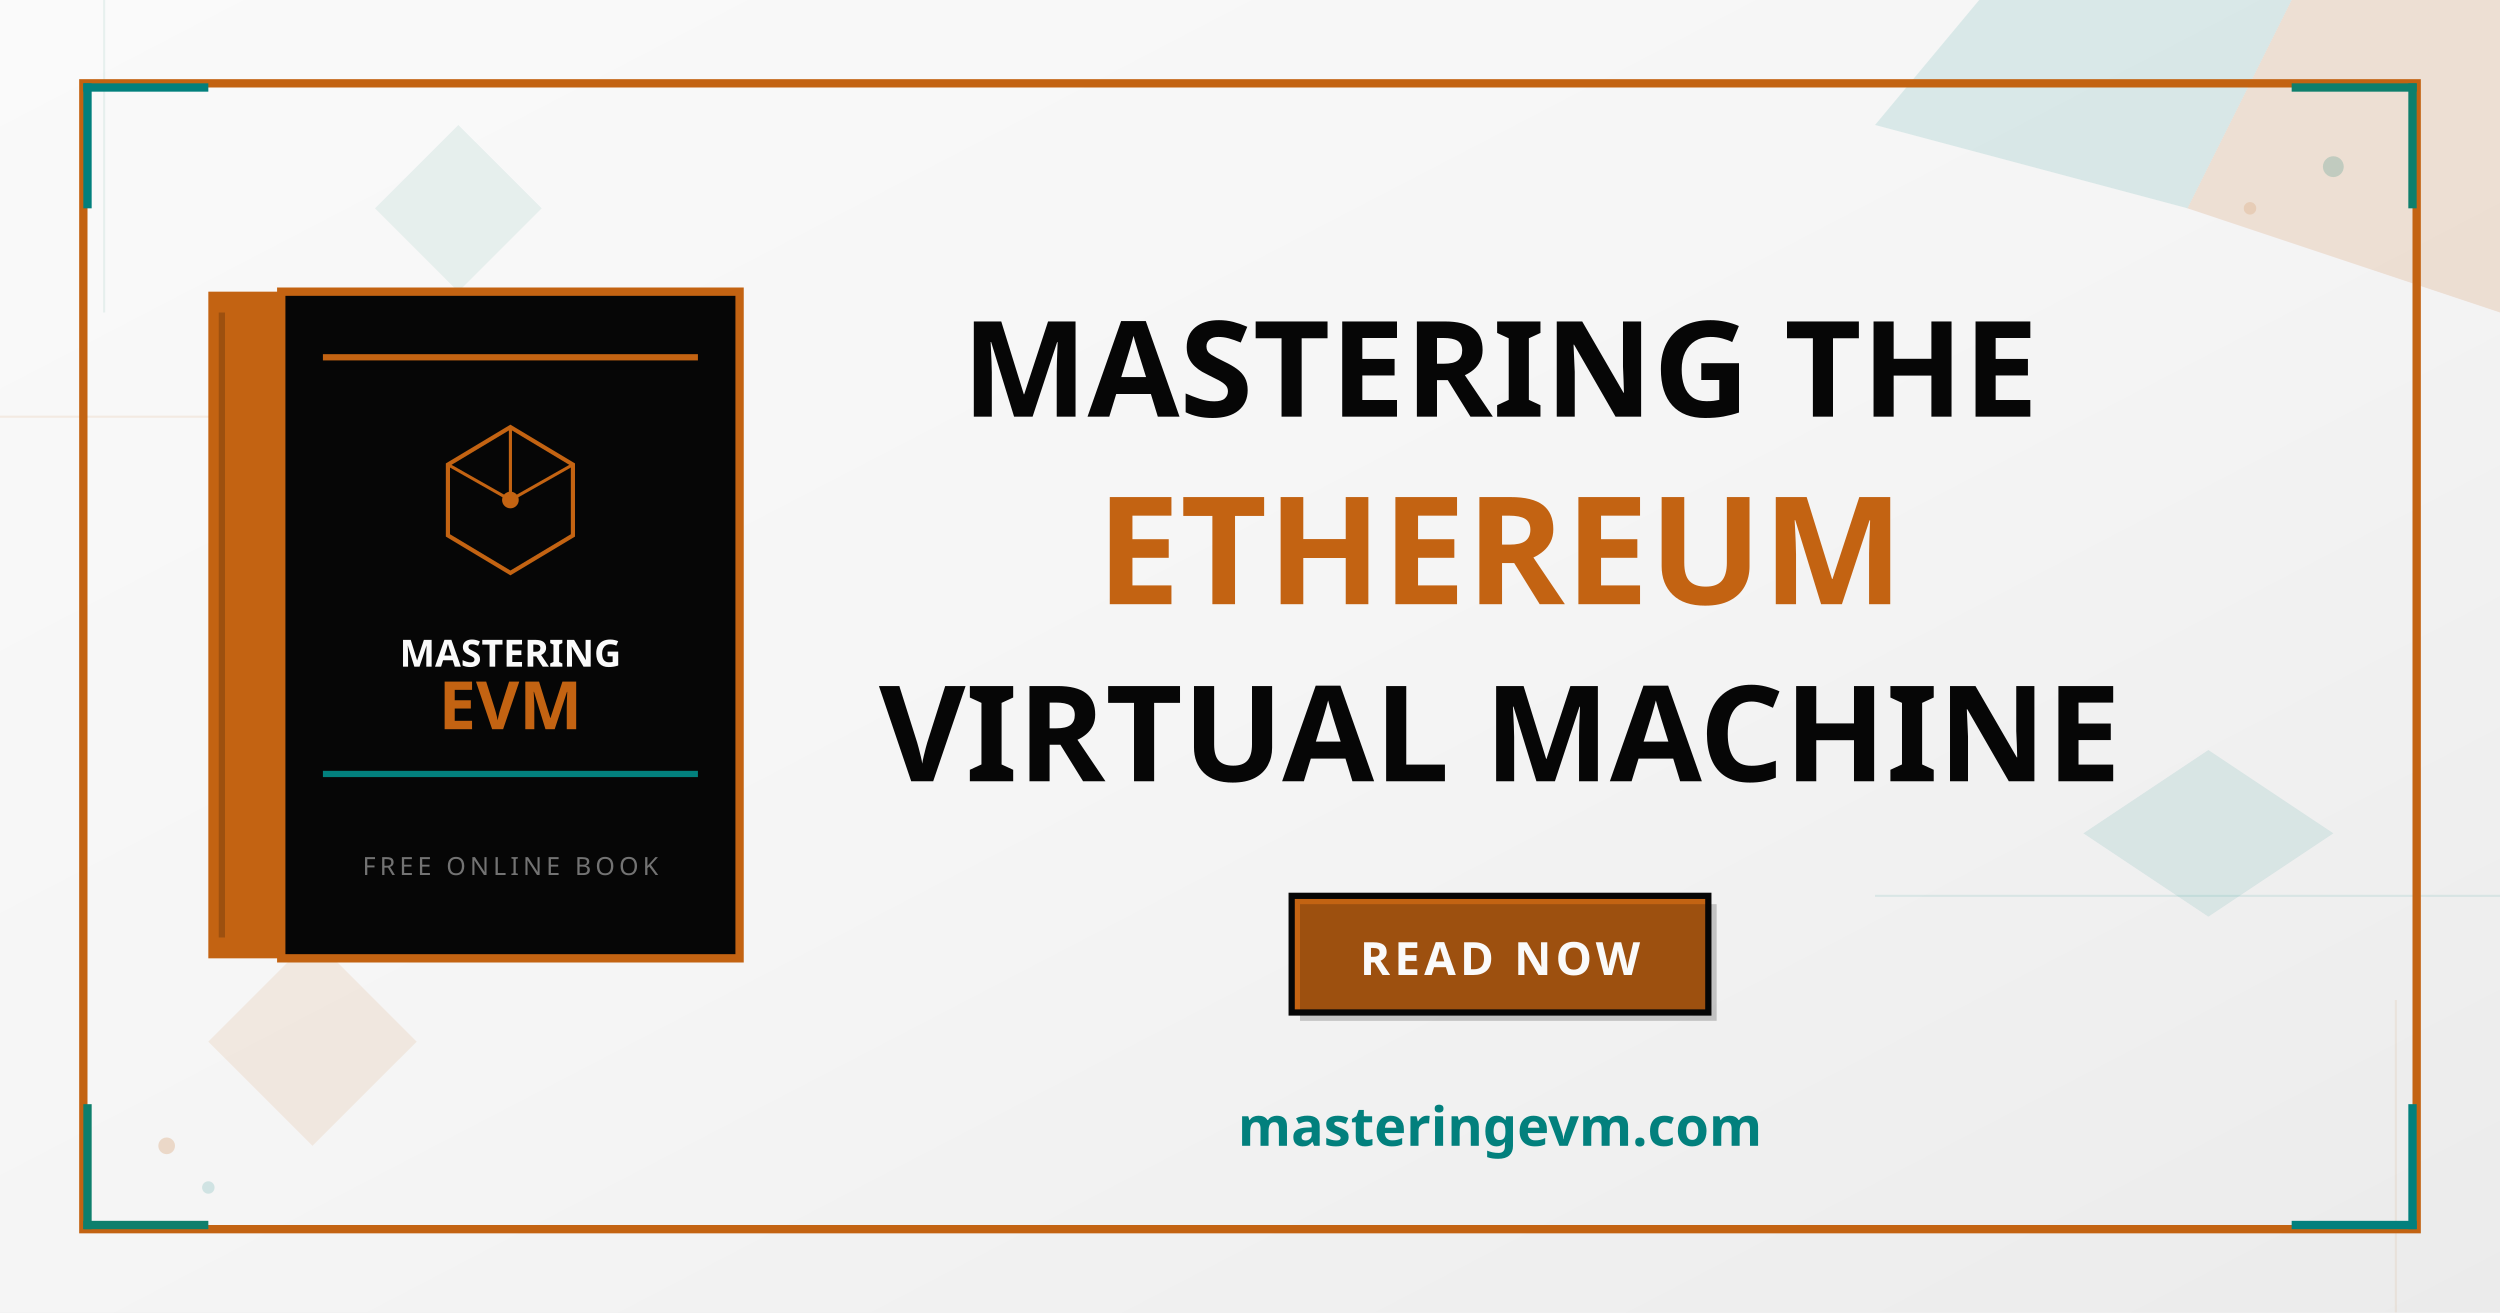
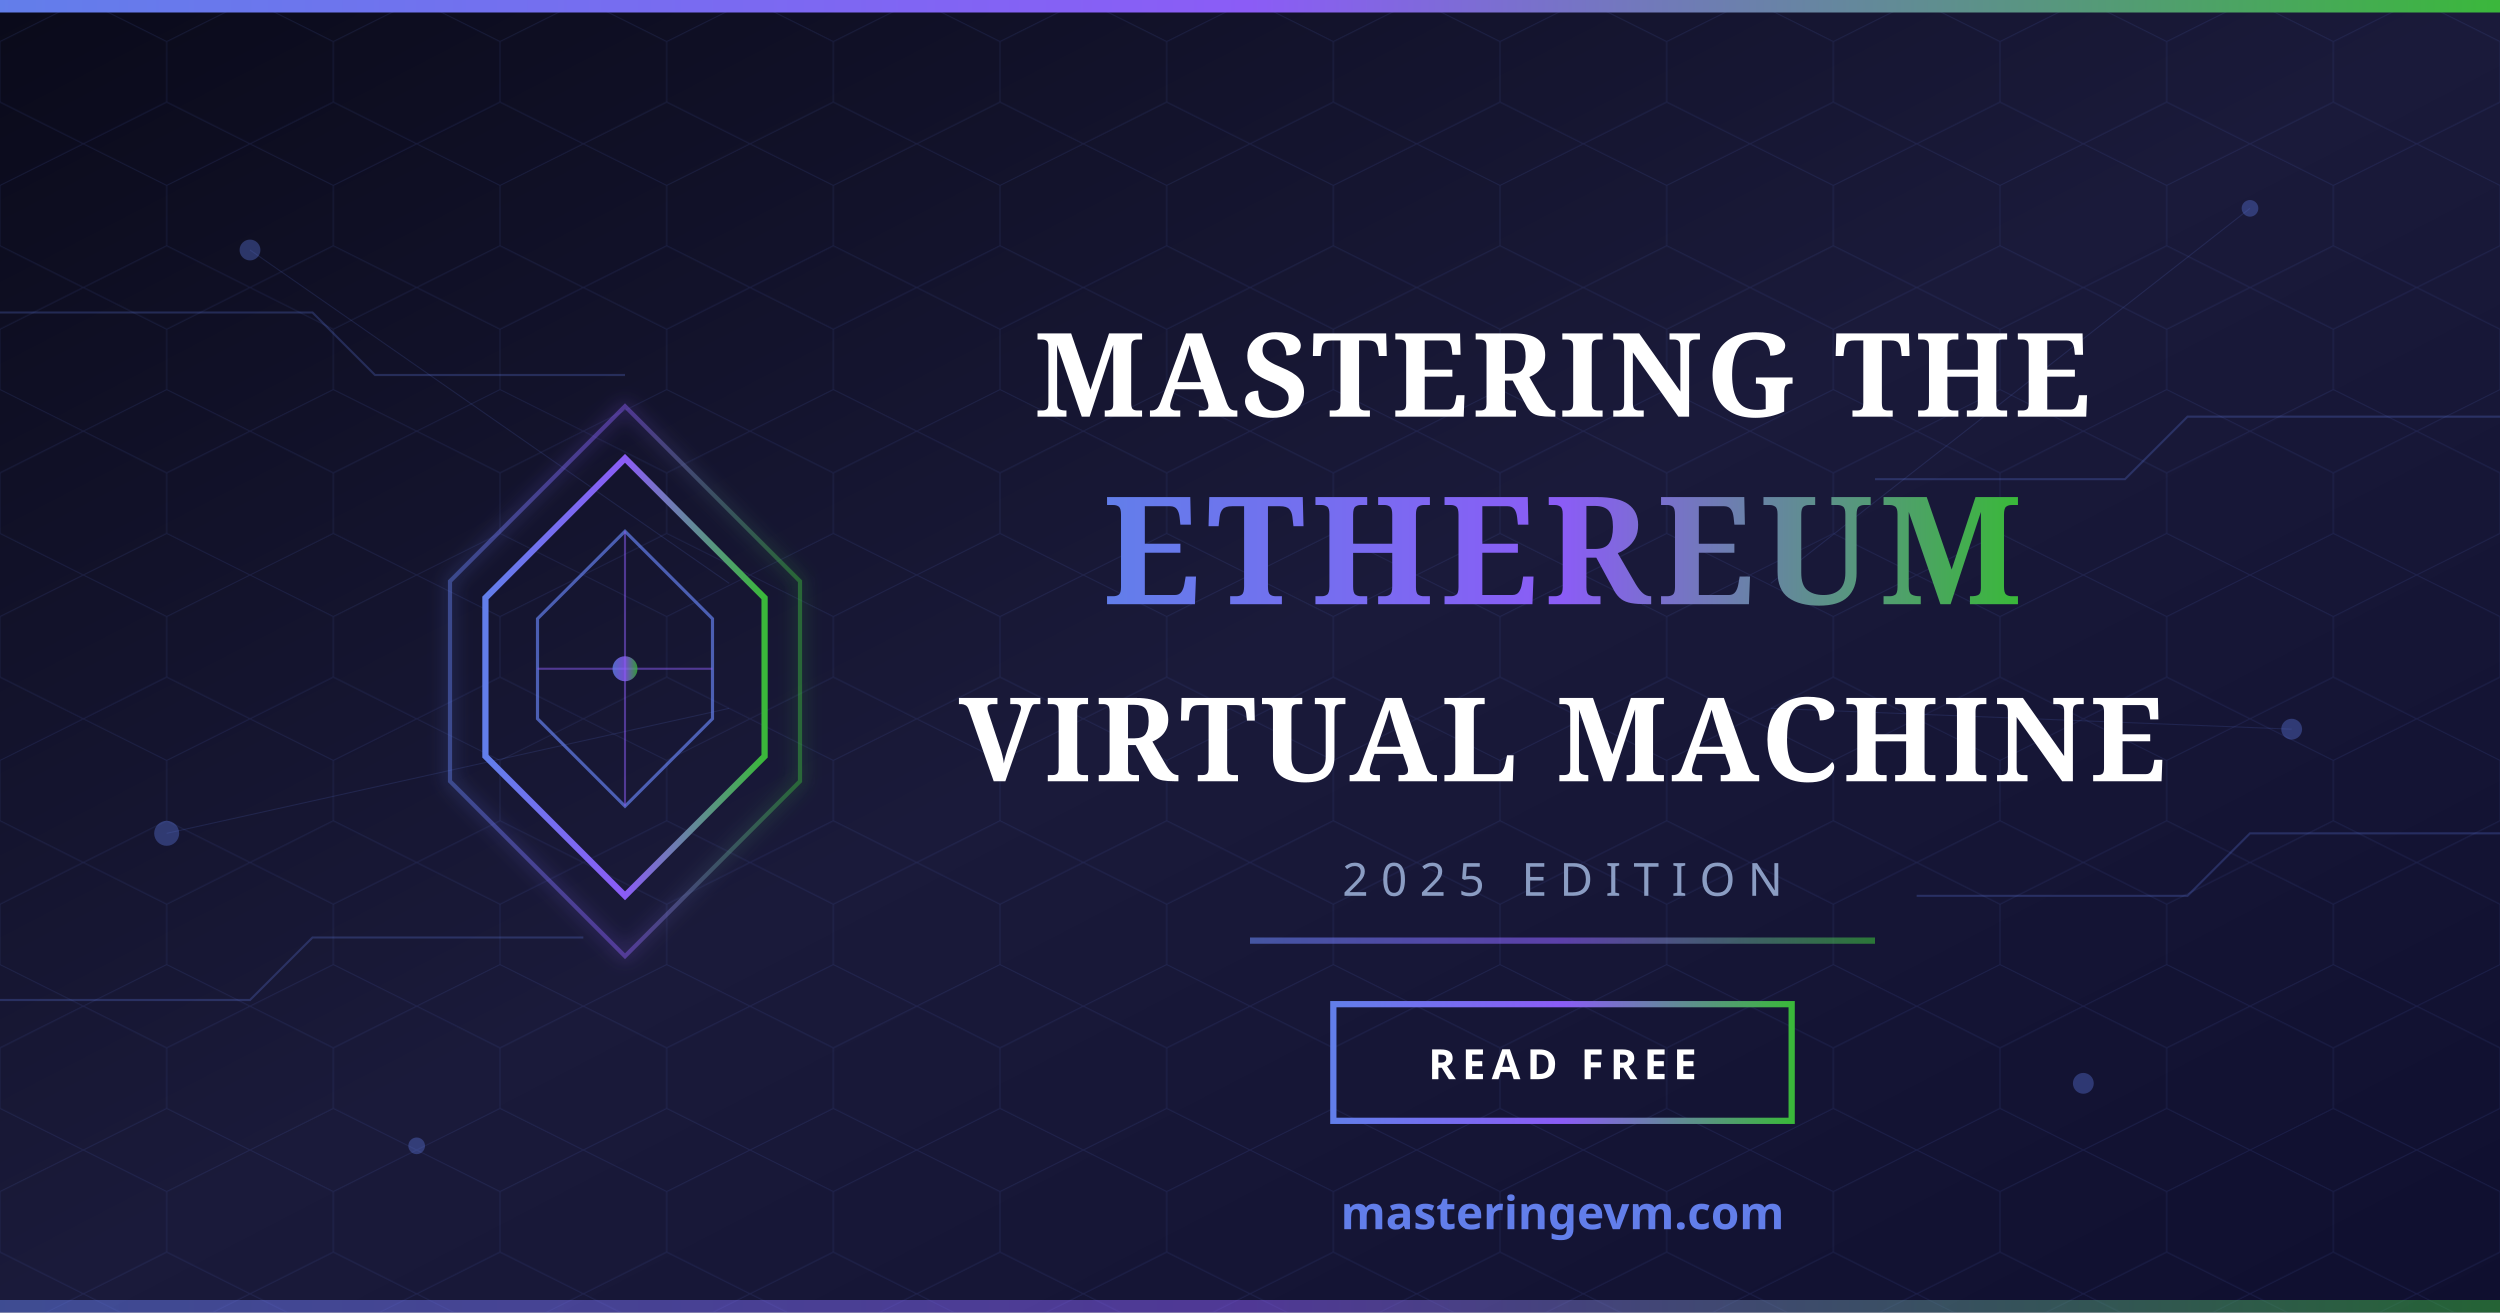
<svg xmlns="http://www.w3.org/2000/svg" viewBox="0 0 1200 630" width="1200" height="630">
  <defs>
    <linearGradient id="bgGradient" x1="0%" y1="0%" x2="100%" y2="100%">
-       <stop offset="0%" style="stop-color:#FAFAFA" />
-       <stop offset="50%" style="stop-color:#F5F5F5" />
-       <stop offset="100%" style="stop-color:#EBEBEB" />
+       <stop offset="0%" style="stop-color:#0a0a1a" />
+       <stop offset="50%" style="stop-color:#1a1a3a" />
+       <stop offset="100%" style="stop-color:#0f0f2f" />
    </linearGradient>
-     <linearGradient id="orangeGradient" x1="0%" y1="0%" x2="100%" y2="100%">
-       <stop offset="0%" style="stop-color:#C36312" />
-       <stop offset="100%" style="stop-color:#DD904F" />
+     <linearGradient id="accentGradient" x1="0%" y1="0%" x2="100%" y2="0%">
+       <stop offset="0%" style="stop-color:#627EEA" />
+       <stop offset="50%" style="stop-color:#8B5CF6" />
+       <stop offset="100%" style="stop-color:#3AB83A" />
    </linearGradient>
-     <linearGradient id="tealGradient" x1="0%" y1="0%" x2="100%" y2="100%">
-       <stop offset="0%" style="stop-color:#02807D" />
-       <stop offset="100%" style="stop-color:#0E7F6C" />
-     </linearGradient>
+     <filter id="glow" x="-50%" y="-50%" width="200%" height="200%">
+       <feGaussianBlur stdDeviation="4" result="blur" />
+       <feMerge>
+         <feMergeNode in="blur" />
+         <feMergeNode in="SourceGraphic" />
+       </feMerge>
+     </filter>
+     <pattern id="hexPattern" width="80" height="69" patternUnits="userSpaceOnUse">
+       <polygon points="40,0 80,20 80,49 40,69 0,49 0,20" fill="none" stroke="#627EEA" stroke-width="0.5" opacity="0.12" />
+     </pattern>
  </defs>
  <rect width="1200" height="630" fill="url(#bgGradient)" />
-   <polygon points="1100,0 1200,0 1200,150 1050,100" fill="#C36312" opacity="0.15" />
-   <polygon points="950,0 1100,0 1050,100 900,60" fill="#02807D" opacity="0.12" />
-   <polygon points="100,500 150,450 200,500 150,550" fill="#C36312" opacity="0.1" />
-   <polygon points="1000,400 1060,360 1120,400 1060,440" fill="#02807D" opacity="0.1" />
-   <polygon points="180,100 220,60 260,100 220,140" fill="#0E7F6C" opacity="0.08" />
-   <line x1="0" y1="200" x2="300" y2="200" stroke="#C36312" stroke-width="1" opacity="0.1" />
-   <line x1="900" y1="430" x2="1200" y2="430" stroke="#02807D" stroke-width="1" opacity="0.1" />
-   <line x1="50" y1="0" x2="50" y2="150" stroke="#0E7F6C" stroke-width="1" opacity="0.08" />
-   <line x1="1150" y1="480" x2="1150" y2="630" stroke="#C36312" stroke-width="1" opacity="0.08" />
-   <circle cx="80" cy="550" r="4" fill="#C36312" opacity="0.2" />
-   <circle cx="100" cy="570" r="3" fill="#02807D" opacity="0.15" />
-   <circle cx="1120" cy="80" r="5" fill="#0E7F6C" opacity="0.2" />
-   <circle cx="1080" cy="100" r="3" fill="#C36312" opacity="0.15" />
-   <rect x="40" y="40" width="1120" height="550" fill="none" stroke="#C36312" stroke-width="4" />
-   <rect x="40" y="40" width="60" height="4" fill="#02807D" />
-   <rect x="40" y="40" width="4" height="60" fill="#02807D" />
-   <rect x="1100" y="40" width="60" height="4" fill="#0E7F6C" />
-   <rect x="1156" y="40" width="4" height="60" fill="#0E7F6C" />
-   <rect x="40" y="586" width="60" height="4" fill="#0E7F6C" />
-   <rect x="40" y="530" width="4" height="60" fill="#0E7F6C" />
-   <rect x="1100" y="586" width="60" height="4" fill="#02807D" />
-   <rect x="1156" y="530" width="4" height="60" fill="#02807D" />
-   <g transform="translate(100, 140)">
-     <rect x="0" y="0" width="35" height="320" fill="#C36312" />
-     <rect x="5" y="10" width="3" height="300" fill="#060606" opacity="0.2" />
-     <rect x="35" y="0" width="220" height="320" fill="#060606" stroke="#C36312" stroke-width="4" />
-     <rect x="55" y="30" width="180" height="3" fill="#C36312" />
-     <g transform="translate(145, 100)">
-       <polygon points="0,-35 30,-17 30,17 0,35 -30,17 -30,-17" fill="none" stroke="#C36312" stroke-width="2" />
-       <line x1="0" y1="-35" x2="0" y2="0" stroke="#C36312" stroke-width="1.5" />
-       <line x1="0" y1="0" x2="-30" y2="-17" stroke="#C36312" stroke-width="1.5" />
-       <line x1="0" y1="0" x2="30" y2="-17" stroke="#C36312" stroke-width="1.5" />
-       <circle cx="0" cy="0" r="4" fill="#C36312" />
-     </g>
-     <text x="145" y="180" font-family="system-ui, sans-serif" font-size="18" font-weight="bold" fill="#FAFAFA" text-anchor="middle">MASTERING</text>
-     <text x="145" y="210" font-family="system-ui, sans-serif" font-size="32" font-weight="900" fill="#C36312" text-anchor="middle">EVM</text>
-     <rect x="55" y="230" width="180" height="3" fill="#02807D" />
-     <text x="145" y="280" font-family="system-ui, sans-serif" font-size="12" fill="#737373" text-anchor="middle" letter-spacing="2">FREE ONLINE BOOK</text>
+   <rect width="1200" height="630" fill="url(#hexPattern)" />
+   <g stroke="#627EEA" stroke-width="1" opacity="0.25" fill="none">
+     <path d="M0,150 L150,150 L180,180 L300,180" />
+     <path d="M1200,200 L1050,200 L1020,230 L900,230" />
+     <path d="M0,480 L120,480 L150,450 L280,450" />
+     <path d="M1200,400 L1080,400 L1050,430 L920,430" />
  </g>
-   <text x="720" y="200" font-family="system-ui, sans-serif" font-size="64" font-weight="900" fill="#060606" text-anchor="middle">MASTERING THE</text>
-   <text x="720" y="290" font-family="system-ui, sans-serif" font-size="72" font-weight="900" fill="#C36312" text-anchor="middle">ETHEREUM</text>
-   <text x="720" y="375" font-family="system-ui, sans-serif" font-size="64" font-weight="900" fill="#060606" text-anchor="middle">VIRTUAL MACHINE</text>
-   <g transform="translate(720, 430)">
-     <rect x="-100" y="0" width="200" height="56" fill="#C36312" rx="0" />
-     <rect x="-100" y="0" width="200" height="56" fill="none" stroke="#060606" stroke-width="3" />
-     <rect x="-96" y="4" width="200" height="56" fill="#060606" opacity="0.2" rx="0" />
-     <text x="0" y="38" font-family="system-ui, sans-serif" font-size="22" font-weight="bold" fill="#FAFAFA" text-anchor="middle" letter-spacing="2">READ NOW</text>
+   <g fill="#627EEA" opacity="0.35">
+     <circle cx="120" cy="120" r="5" />
+     <circle cx="1080" cy="100" r="4" />
+     <circle cx="80" cy="400" r="6" />
+     <circle cx="1100" cy="350" r="5" />
+     <circle cx="200" cy="550" r="4" />
+     <circle cx="1000" cy="520" r="5" />
  </g>
-   <text x="720" y="550" font-family="system-ui, sans-serif" font-size="26" fill="#02807D" text-anchor="middle" font-weight="600">masteringevm.com</text>
+   <g stroke="#627EEA" stroke-width="0.5" opacity="0.15">
+     <line x1="120" y1="120" x2="350" y2="280" />
+     <line x1="1080" y1="100" x2="850" y2="280" />
+     <line x1="80" y1="400" x2="350" y2="340" />
+     <line x1="1100" y1="350" x2="850" y2="340" />
+   </g>
+   <g transform="translate(300, 315)">
+     <polygon points="0,-120 84,-36 84,60 0,144 -84,60 -84,-36" fill="none" stroke="url(#accentGradient)" stroke-width="2" filter="url(#glow)" opacity="0.5" />
+     <polygon points="0,-95 67,-28 67,48 0,115 -67,48 -67,-28" fill="none" stroke="url(#accentGradient)" stroke-width="3" />
+     <polygon points="0,-60 42,-18 42,30 0,72 -42,30 -42,-18" fill="none" stroke="#627EEA" stroke-width="1.5" opacity="0.7" />
+     <line x1="0" y1="-60" x2="0" y2="72" stroke="#8B5CF6" stroke-width="1" opacity="0.5" />
+     <line x1="-42" y1="6" x2="42" y2="6" stroke="#8B5CF6" stroke-width="1" opacity="0.5" />
+     <circle cx="0" cy="6" r="6" fill="url(#accentGradient)" opacity="0.8" />
+   </g>
+   <text x="750" y="200" font-family="Georgia, serif" font-size="56" font-weight="bold" fill="#FFFFFF" text-anchor="middle" letter-spacing="2">MASTERING THE</text>
+   <text x="750" y="290" font-family="Georgia, serif" font-size="72" font-weight="bold" fill="url(#accentGradient)" text-anchor="middle" letter-spacing="3">ETHEREUM</text>
+   <text x="750" y="375" font-family="Georgia, serif" font-size="56" font-weight="bold" fill="#FFFFFF" text-anchor="middle" letter-spacing="2">VIRTUAL MACHINE</text>
+   <text x="750" y="430" font-family="system-ui, sans-serif" font-size="22" fill="#8B9DC3" text-anchor="middle" letter-spacing="6">2025 EDITION</text>
+   <rect x="600" y="450" width="300" height="3" fill="url(#accentGradient)" opacity="0.6" />
+   <g transform="translate(750, 510)">
+     <rect x="-110" y="-28" width="220" height="56" fill="none" stroke="url(#accentGradient)" stroke-width="3" />
+     <text x="0" y="8" font-family="system-ui, sans-serif" font-size="20" font-weight="bold" fill="#FFFFFF" text-anchor="middle" letter-spacing="3">READ FREE</text>
+   </g>
+   <text x="750" y="590" font-family="system-ui, sans-serif" font-size="22" fill="#627EEA" text-anchor="middle" font-weight="600">masteringevm.com</text>
+   <rect x="0" y="0" width="1200" height="6" fill="url(#accentGradient)" />
+   <rect x="0" y="624" width="1200" height="6" fill="url(#accentGradient)" opacity="0.5" />
</svg>
